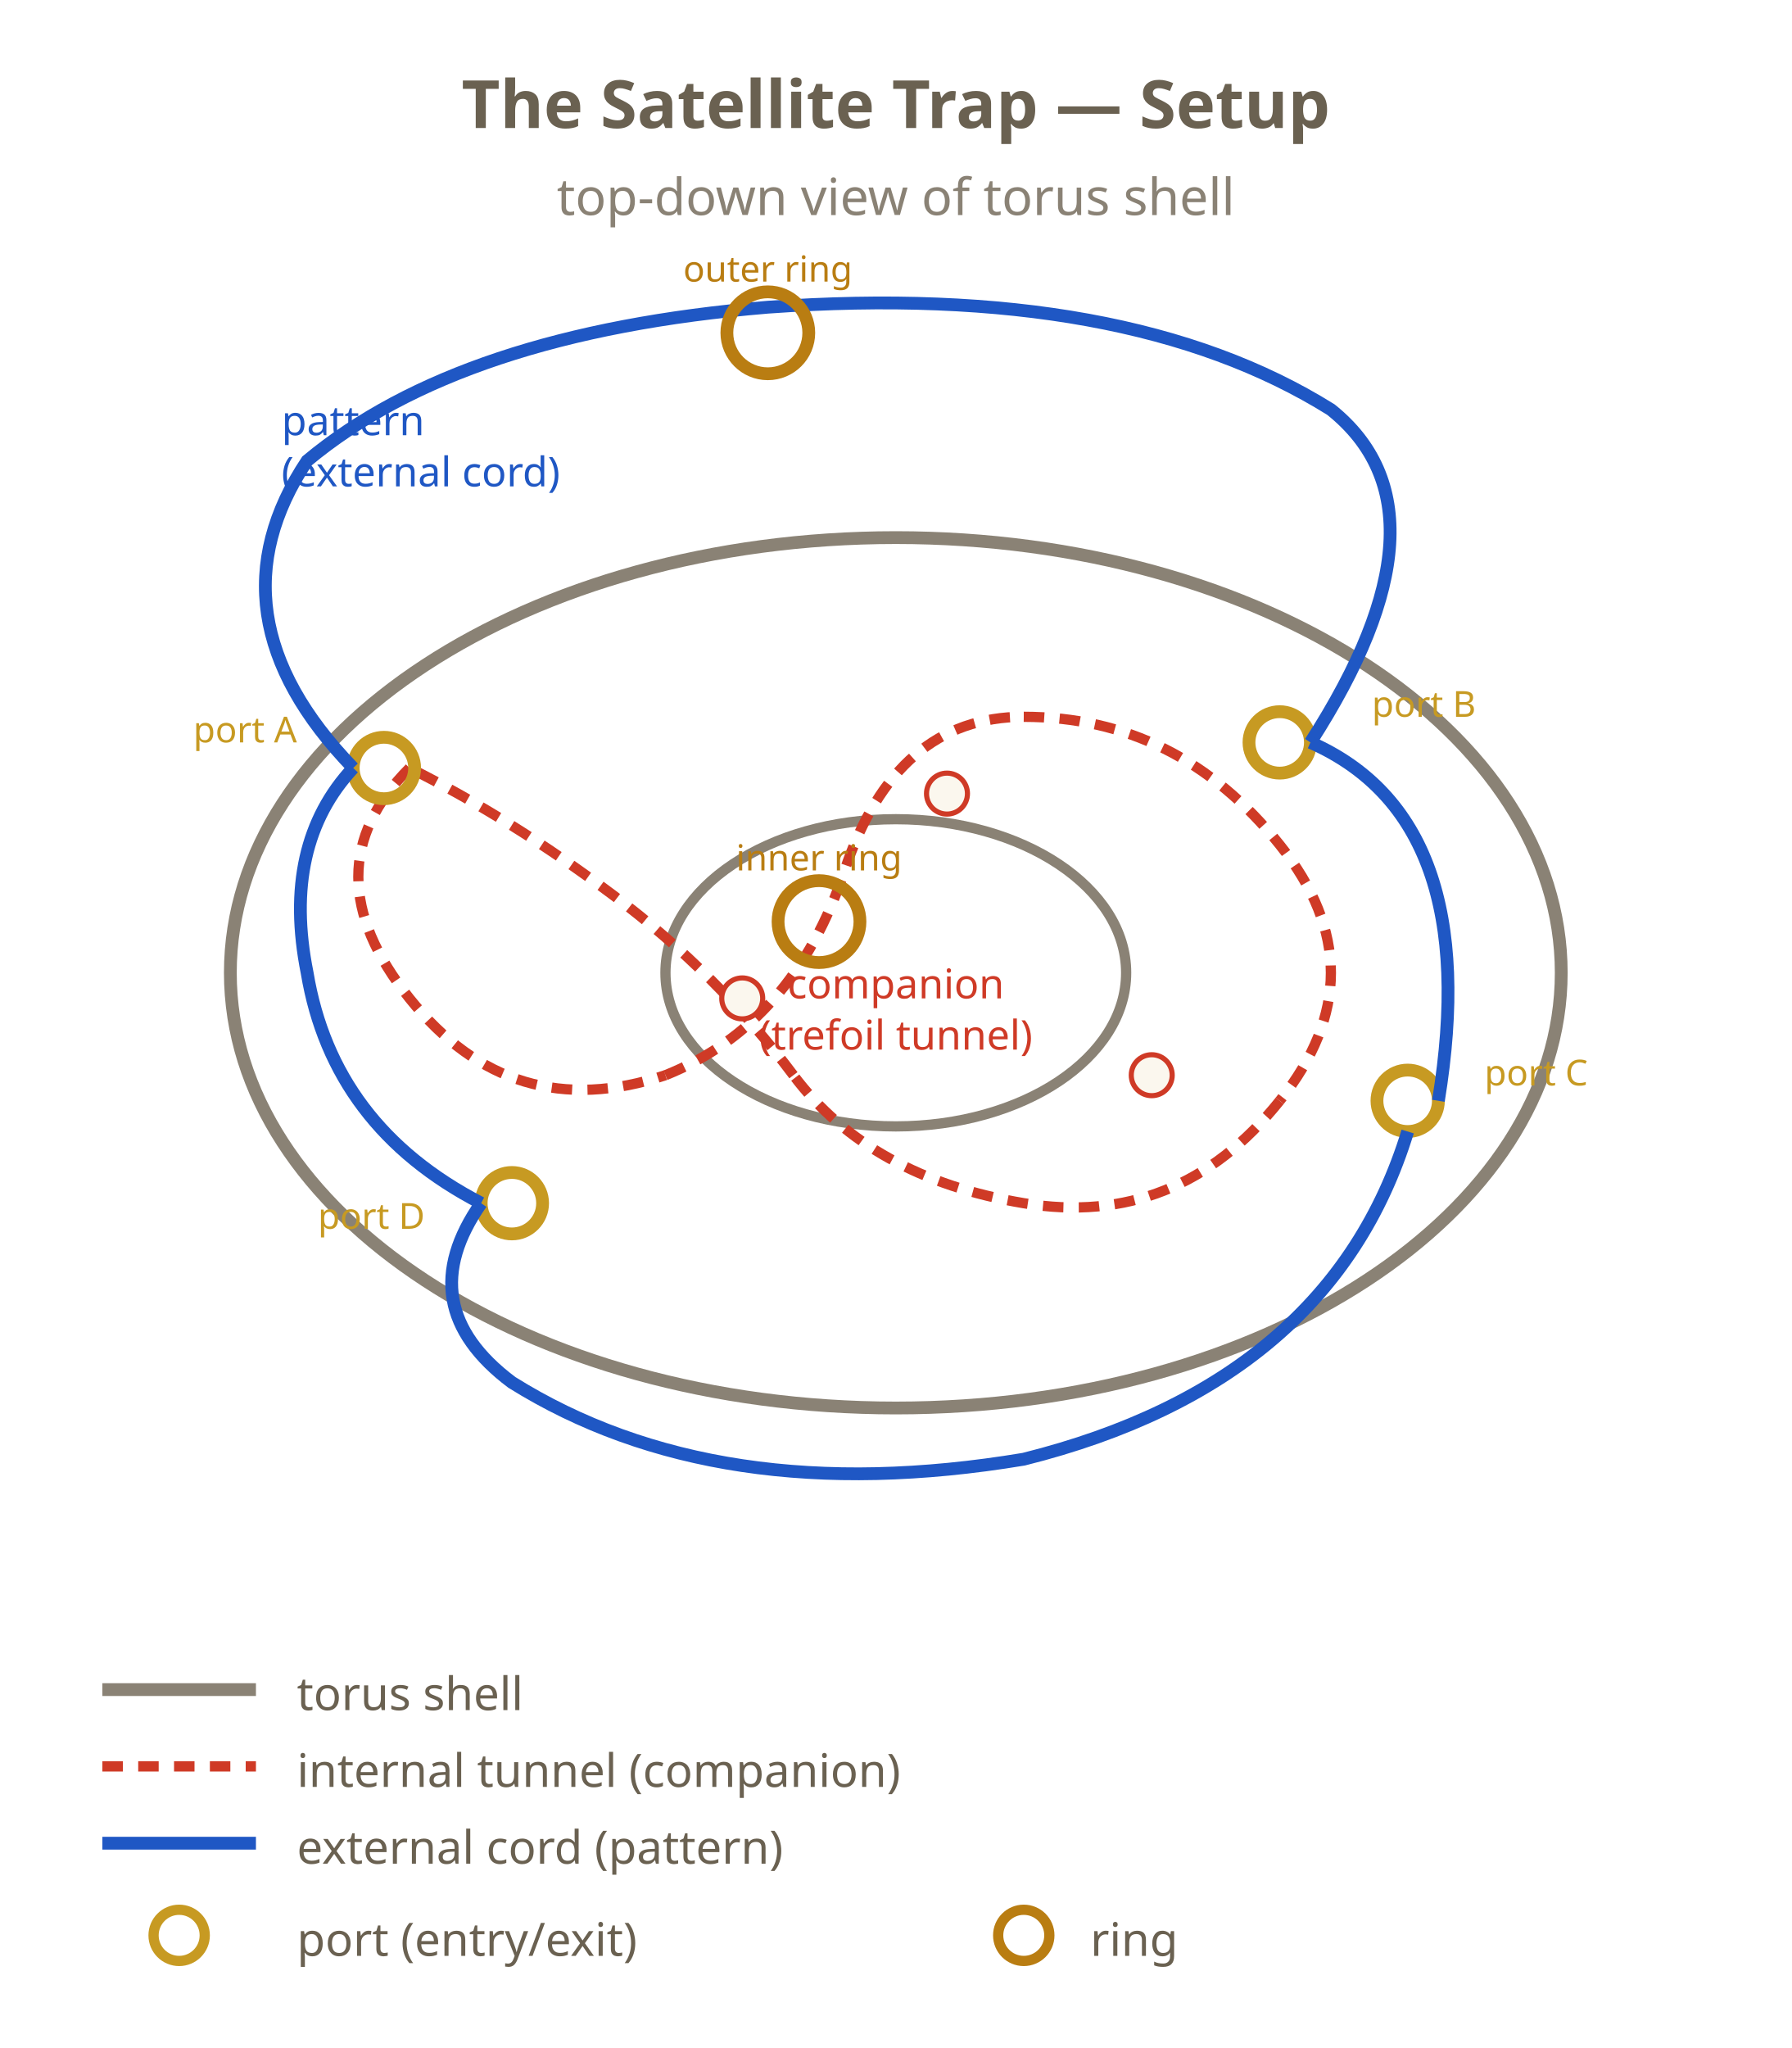
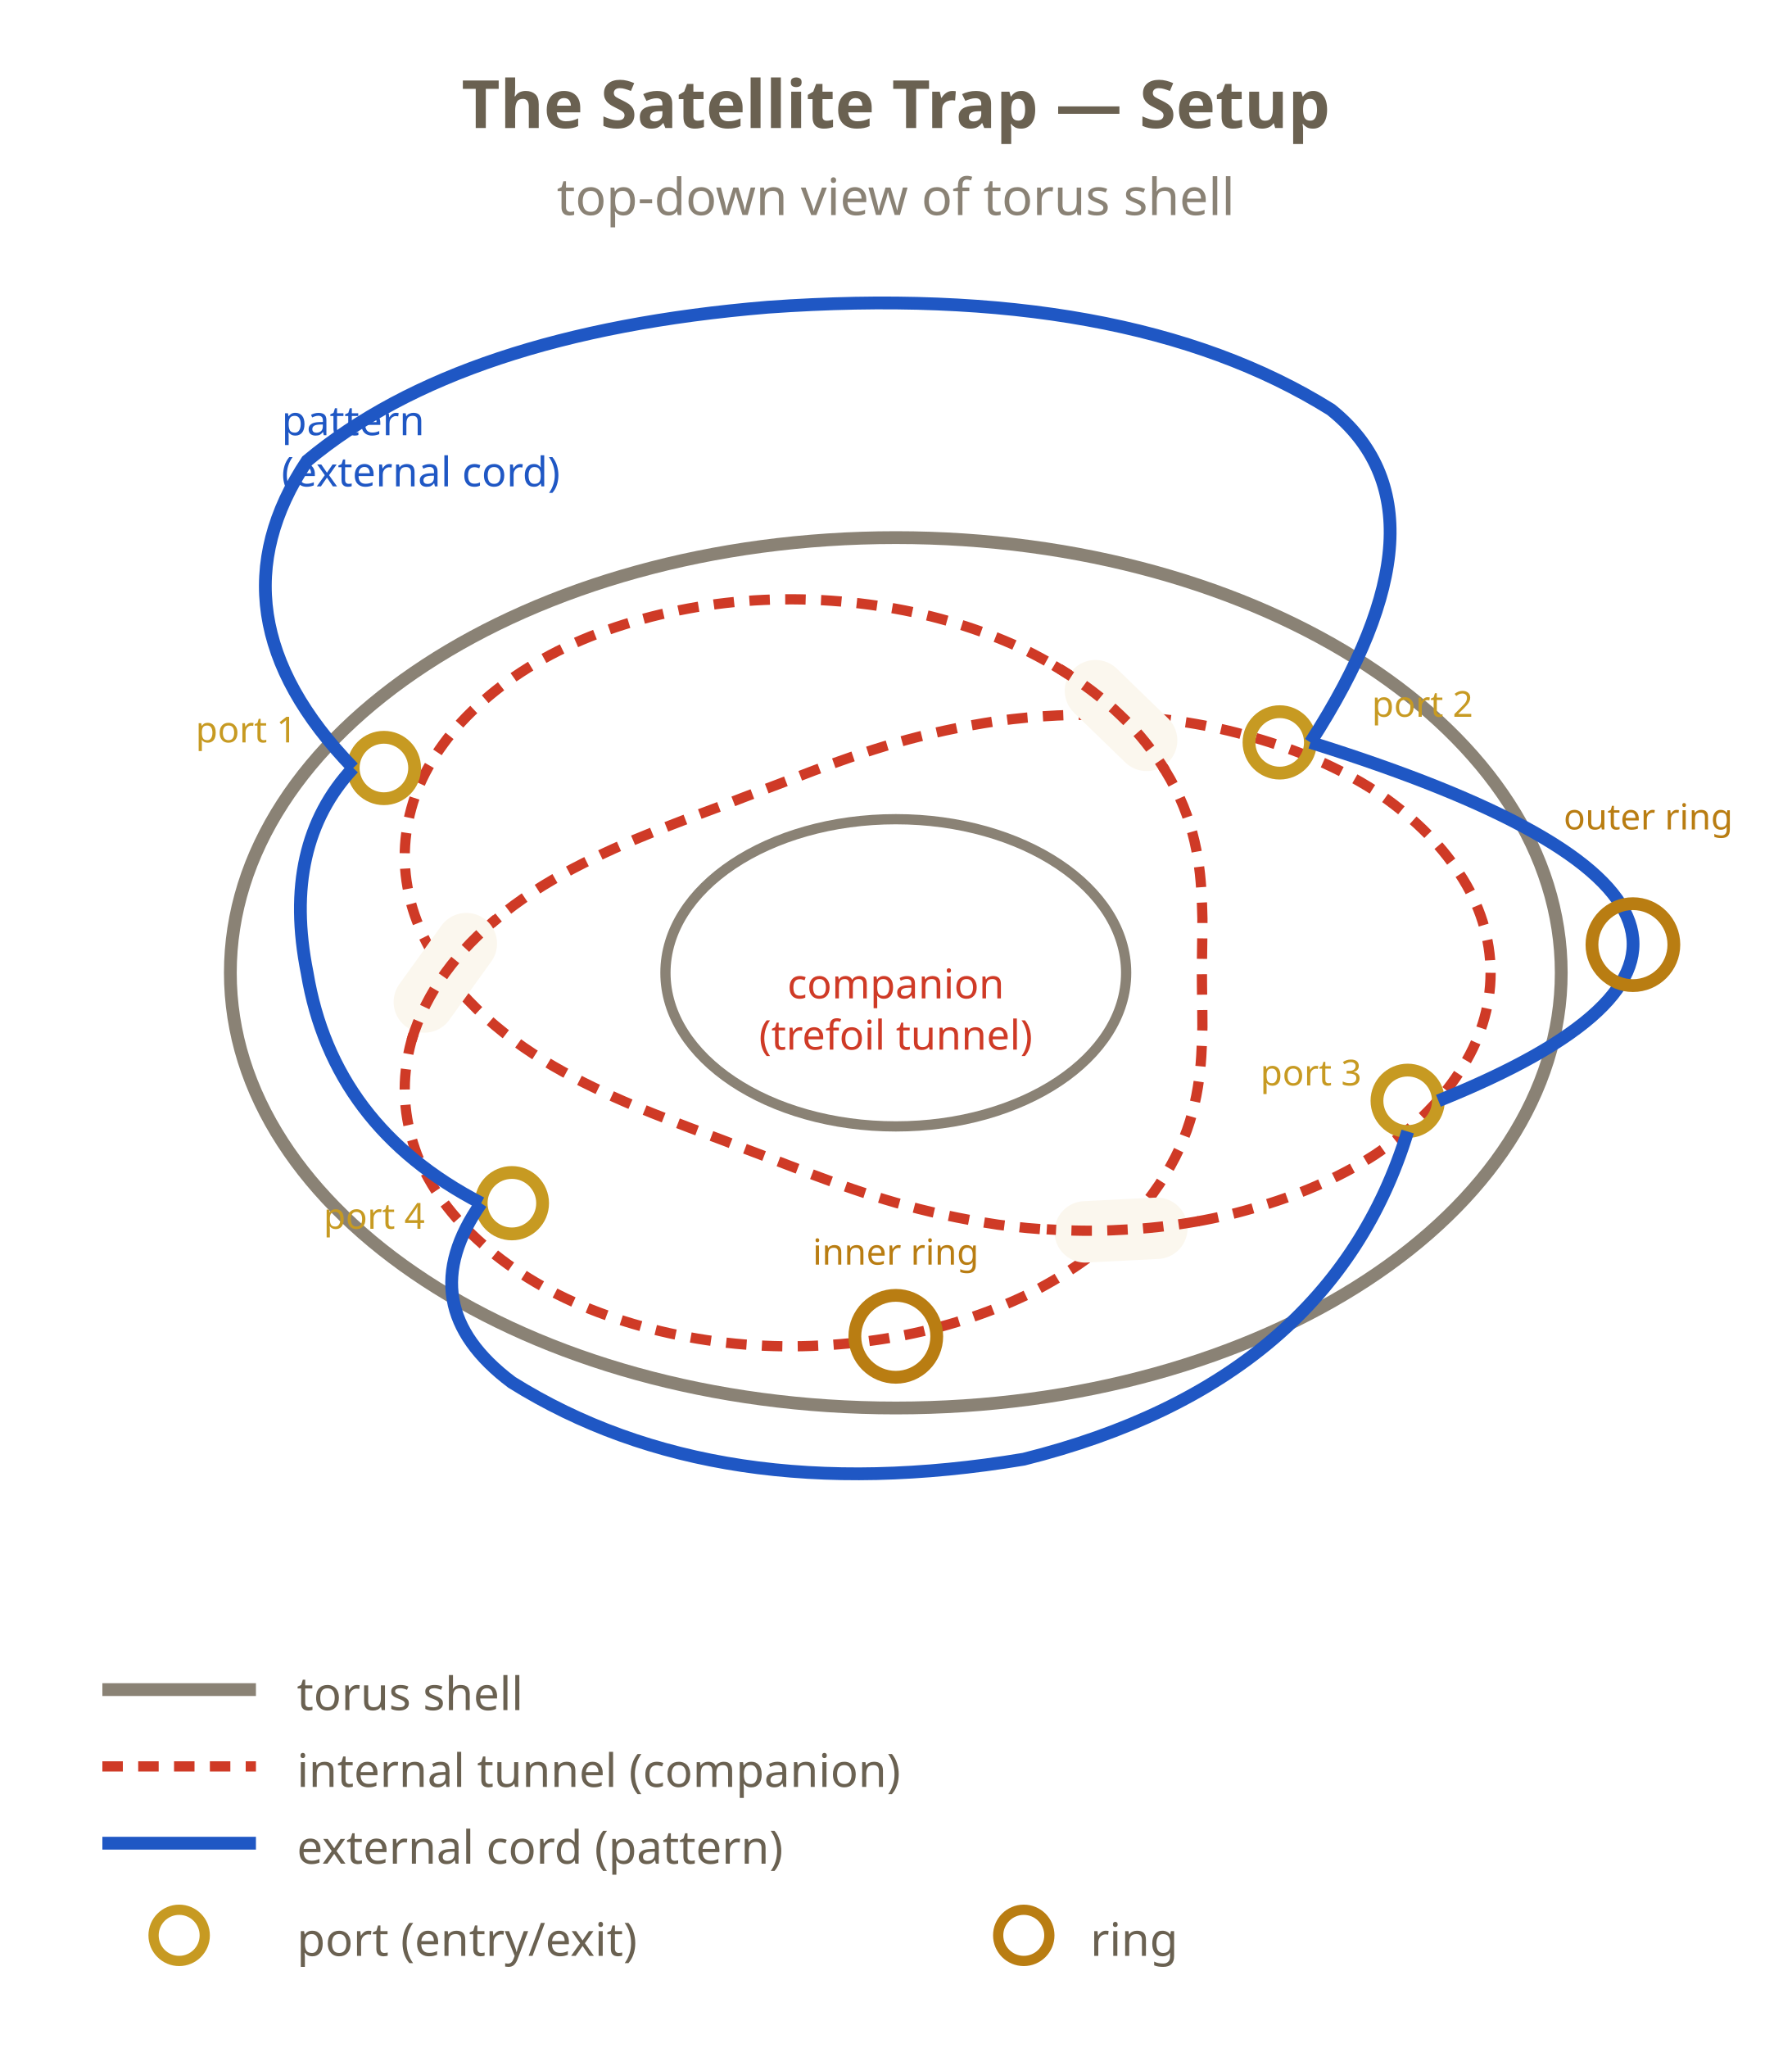
<svg xmlns="http://www.w3.org/2000/svg" role="img" viewBox="0 0 350 400">
  <text x="175" y="25" text-anchor="middle" font-family="system-ui, sans-serif" font-size="13" fill="var(--dia-inksoft, #6a6151)" font-weight="bold">The Satellite Trap — Setup</text>
  <text x="175" y="42" text-anchor="middle" font-family="system-ui, sans-serif" font-size="10" fill="var(--dia-rigid, #8a8275)">top-down view of torus shell</text>
  <ellipse cx="175" cy="190" rx="130" ry="85" fill="none" stroke="var(--dia-rigid, #8a8275)" stroke-width="2.5" />
  <ellipse cx="175" cy="190" rx="45" ry="30" fill="none" stroke="var(--dia-rigid, #8a8275)" stroke-width="2" />
-   <path d="M 80,150 Q 60,170 80,195 Q 100,220 130,210" fill="none" stroke="var(--dia-neg, #cf3a26)" stroke-width="2" stroke-dasharray="4,3" />
-   <path d="M 130,210 Q 155,200 165,170 Q 175,140 200,140" fill="none" stroke="var(--dia-neg, #cf3a26)" stroke-width="2" stroke-dasharray="4,3" />
-   <path d="M 200,140 Q 230,140 250,165 Q 270,190 250,215" fill="none" stroke="var(--dia-neg, #cf3a26)" stroke-width="2" stroke-dasharray="4,3" />
-   <path d="M 250,215 Q 230,240 200,235 Q 170,230 155,210" fill="none" stroke="var(--dia-neg, #cf3a26)" stroke-width="2" stroke-dasharray="4,3" />
-   <path d="M 155,210 Q 140,190 120,175 Q 100,160 80,150" fill="none" stroke="var(--dia-neg, #cf3a26)" stroke-width="2" stroke-dasharray="4,3" />
-   <circle cx="145" cy="195" r="4" fill="var(--dia-surface, #fbf7ee)" stroke="var(--dia-neg, #cf3a26)" stroke-width="1" />
-   <circle cx="185" cy="155" r="4" fill="var(--dia-surface, #fbf7ee)" stroke="var(--dia-neg, #cf3a26)" stroke-width="1" />
-   <circle cx="225" cy="210" r="4" fill="var(--dia-surface, #fbf7ee)" stroke="var(--dia-neg, #cf3a26)" stroke-width="1" />
+   <path d="M 291.2,190 C 291.2,196.7 289.1,203.4 285.1,209.4 C 281.2,215.5 275.4,221 268.5,225.6 C 261.5,230.1 253.3,233.6 244.8,236 C 236.3,238.5 227.5,239.8 219,240.2 C 210.5,240.7 202.4,240.2 195,239.2 C 187.6,238.1 180.9,236.6 175,234.9 C 169.1,233.2 163.8,231.3 159,229.5 C 154.1,227.6 149.6,225.9 145.1,224.2 C 140.6,222.4 136,220.8 131.2,218.9 C 126.3,217 121.3,215 116,212.4 C 110.8,209.9 105.4,206.9 100.4,203.2 C 95.4,199.5 90.7,195.1 87,190 C 83.3,184.9 80.6,179.2 79.6,173.2 C 78.5,167.1 79.1,160.7 81.5,154.4 C 84,148.2 88.3,142.2 94.4,136.9 C 100.4,131.6 108.1,127 116.9,123.7 C 125.7,120.4 135.5,118.2 145.5,117.4 C 155.5,116.6 165.6,117.2 175,118.9 C 184.4,120.6 193.1,123.5 200.6,127.1 C 208,130.8 214.2,135.1 219,139.8 C 223.8,144.4 227.2,149.3 229.6,154 C 232,158.7 233.3,163.3 234,167.6 C 234.7,171.8 234.8,175.7 234.9,179.4 C 234.9,183.1 234.8,186.6 234.8,190 C 234.8,193.4 234.9,196.9 234.9,200.6 C 234.8,204.3 234.7,208.2 234,212.4 C 233.3,216.7 232,221.3 229.6,226 C 227.2,230.7 223.8,235.6 219,240.2 C 214.2,244.9 208,249.2 200.6,252.9 C 193.1,256.5 184.4,259.4 175,261.1 C 165.6,262.8 155.5,263.4 145.5,262.6 C 135.5,261.8 125.7,259.6 116.9,256.3 C 108.1,253 100.4,248.4 94.4,243.1 C 88.3,237.8 84,231.8 81.5,225.6 C 79.1,219.3 78.5,212.9 79.6,206.8 C 80.6,200.8 83.3,195.1 87,190 C 90.7,184.9 95.4,180.5 100.4,176.8 C 105.4,173.1 110.8,170.1 116,167.6 C 121.3,165 126.3,163 131.2,161.1 C 136,159.2 140.6,157.6 145.1,155.8 C 149.6,154.1 154.1,152.4 159,150.5 C 163.8,148.7 169.1,146.8 175,145.1 C 180.9,143.4 187.6,141.9 195,140.8 C 202.4,139.8 210.5,139.3 219,139.8 C 227.5,140.2 236.3,141.5 244.8,144 C 253.3,146.4 261.5,149.9 268.5,154.4 C 275.4,159 281.2,164.5 285.1,170.6 C 289.1,176.6 291.2,183.3 291.2,190 Z" fill="none" stroke="var(--dia-neg, #cf3a26)" stroke-width="2" stroke-dasharray="4,3" />
+   <line x1="226" y1="239.9" x2="212" y2="240.6" stroke="var(--dia-surface, #fbf7ee)" stroke-width="12" stroke-linecap="round" />
+   <path d="M 234.2,238.5 C 229.1,239.4 224,240 219,240.2 C 214,240.5 209.1,240.4 204.5,240.1" fill="none" stroke="var(--dia-neg, #cf3a26)" stroke-width="2" stroke-dasharray="4,3" />
+   <line x1="82.9" y1="195.7" x2="91.1" y2="184.3" stroke="var(--dia-surface, #fbf7ee)" stroke-width="12" stroke-linecap="round" />
+   <path d="M 80.4,203.2 C 81.8,198.5 84.1,194 87,190 C 89.9,186 93.5,182.3 97.4,179.2" fill="none" stroke="var(--dia-neg, #cf3a26)" stroke-width="2" stroke-dasharray="4,3" />
+   <line x1="214" y1="134.9" x2="224" y2="144.6" stroke="var(--dia-surface, #fbf7ee)" stroke-width="12" stroke-linecap="round" />
+   <path d="M 205.9,130 C 211,133 215.4,136.3 219,139.8 C 222.6,143.2 225.4,146.9 227.6,150.4" fill="none" stroke="var(--dia-neg, #cf3a26)" stroke-width="2" stroke-dasharray="4,3" />
  <circle cx="75" cy="150" r="6" fill="none" stroke="var(--dia-gold, #c79a22)" stroke-width="2.5" />
-   <text x="58" y="145" text-anchor="end" font-family="system-ui, sans-serif" font-size="7" fill="var(--dia-gold, #c79a22)">port A</text>
+   <text x="58" y="145" text-anchor="end" font-family="system-ui, sans-serif" font-size="7" fill="var(--dia-gold, #c79a22)">port 1</text>
  <circle cx="250" cy="145" r="6" fill="none" stroke="var(--dia-gold, #c79a22)" stroke-width="2.5" />
-   <text x="268" y="140" font-family="system-ui, sans-serif" font-size="7" fill="var(--dia-gold, #c79a22)">port B</text>
+   <text x="268" y="140" font-family="system-ui, sans-serif" font-size="7" fill="var(--dia-gold, #c79a22)">port 2</text>
  <circle cx="275" cy="215" r="6" fill="none" stroke="var(--dia-gold, #c79a22)" stroke-width="2.5" />
-   <text x="290" y="212" font-family="system-ui, sans-serif" font-size="7" fill="var(--dia-gold, #c79a22)">port C</text>
+   <text x="266" y="212" text-anchor="end" font-family="system-ui, sans-serif" font-size="7" fill="var(--dia-gold, #c79a22)">port 3</text>
  <circle cx="100" cy="235" r="6" fill="none" stroke="var(--dia-gold, #c79a22)" stroke-width="2.5" />
-   <text x="83" y="240" text-anchor="end" font-family="system-ui, sans-serif" font-size="7" fill="var(--dia-gold, #c79a22)">port D</text>
+   <text x="83" y="240" text-anchor="end" font-family="system-ui, sans-serif" font-size="7" fill="var(--dia-gold, #c79a22)">port 4</text>
  <path d="M 69,150 Q 40,120 60,90 Q 90,65 150,60 Q 220,55 260,80 Q 285,100 256,145" fill="none" stroke="var(--dia-cord, #1f57c4)" stroke-width="2.5" />
-   <path d="M 256,145 Q 290,160 281,215" fill="none" stroke="var(--dia-cord, #1f57c4)" stroke-width="2.5" />
+   <path d="M 256,145 Q 368,180 281,215" fill="none" stroke="var(--dia-cord, #1f57c4)" stroke-width="2.5" />
  <path d="M 275,221 Q 260,270 200,285 Q 140,295 100,270 Q 80,255 94,235" fill="none" stroke="var(--dia-cord, #1f57c4)" stroke-width="2.5" />
  <path d="M 94,235 Q 65,220 60,190 Q 55,165 69,150" fill="none" stroke="var(--dia-cord, #1f57c4)" stroke-width="2.5" />
-   <circle cx="160" cy="180" r="8" fill="none" stroke="var(--dia-ring, #b97d12)" stroke-width="2.5" />
-   <text x="160" y="170" text-anchor="middle" font-family="system-ui, sans-serif" font-size="7" fill="var(--dia-ring, #b97d12)">inner ring</text>
-   <circle cx="150" cy="65" r="8" fill="none" stroke="var(--dia-ring, #b97d12)" stroke-width="2.5" />
-   <text x="150" y="55" text-anchor="middle" font-family="system-ui, sans-serif" font-size="7" fill="var(--dia-ring, #b97d12)">outer ring</text>
+   <circle cx="175" cy="261" r="8" fill="none" stroke="var(--dia-ring, #b97d12)" stroke-width="2.5" />
+   <text x="175" y="247" text-anchor="middle" font-family="system-ui, sans-serif" font-size="7" fill="var(--dia-ring, #b97d12)">inner ring</text>
+   <circle cx="319" cy="184.5" r="8" fill="none" stroke="var(--dia-ring, #b97d12)" stroke-width="2.5" />
+   <text x="322" y="162" text-anchor="middle" font-family="system-ui, sans-serif" font-size="7" fill="var(--dia-ring, #b97d12)">outer ring</text>
  <text x="175" y="195" text-anchor="middle" font-family="system-ui, sans-serif" font-size="8" fill="var(--dia-neg, #cf3a26)">companion</text>
  <text x="175" y="205" text-anchor="middle" font-family="system-ui, sans-serif" font-size="8" fill="var(--dia-neg, #cf3a26)">(trefoil tunnel)</text>
  <text x="55" y="85" font-family="system-ui, sans-serif" font-size="8" fill="var(--dia-cord, #1f57c4)">pattern</text>
  <text x="55" y="95" font-family="system-ui, sans-serif" font-size="8" fill="var(--dia-cord, #1f57c4)">(external cord)</text>
  <line x1="20" y1="330" x2="50" y2="330" stroke="var(--dia-rigid, #8a8275)" stroke-width="2.5" />
  <text x="58" y="334" font-family="system-ui, sans-serif" font-size="9" fill="var(--dia-inksoft, #6a6151)">torus shell</text>
  <line x1="20" y1="345" x2="50" y2="345" stroke="var(--dia-neg, #cf3a26)" stroke-width="2" stroke-dasharray="4,3" />
  <text x="58" y="349" font-family="system-ui, sans-serif" font-size="9" fill="var(--dia-inksoft, #6a6151)">internal tunnel (companion)</text>
  <line x1="20" y1="360" x2="50" y2="360" stroke="var(--dia-cord, #1f57c4)" stroke-width="2.5" />
  <text x="58" y="364" font-family="system-ui, sans-serif" font-size="9" fill="var(--dia-inksoft, #6a6151)">external cord (pattern)</text>
  <circle cx="35" cy="378" r="5" fill="none" stroke="var(--dia-gold, #c79a22)" stroke-width="2" />
  <text x="58" y="382" font-family="system-ui, sans-serif" font-size="9" fill="var(--dia-inksoft, #6a6151)">port (entry/exit)</text>
  <circle cx="200" cy="378" r="5" fill="none" stroke="var(--dia-ring, #b97d12)" stroke-width="2" />
  <text x="213" y="382" font-family="system-ui, sans-serif" font-size="9" fill="var(--dia-inksoft, #6a6151)">ring</text>
</svg>
